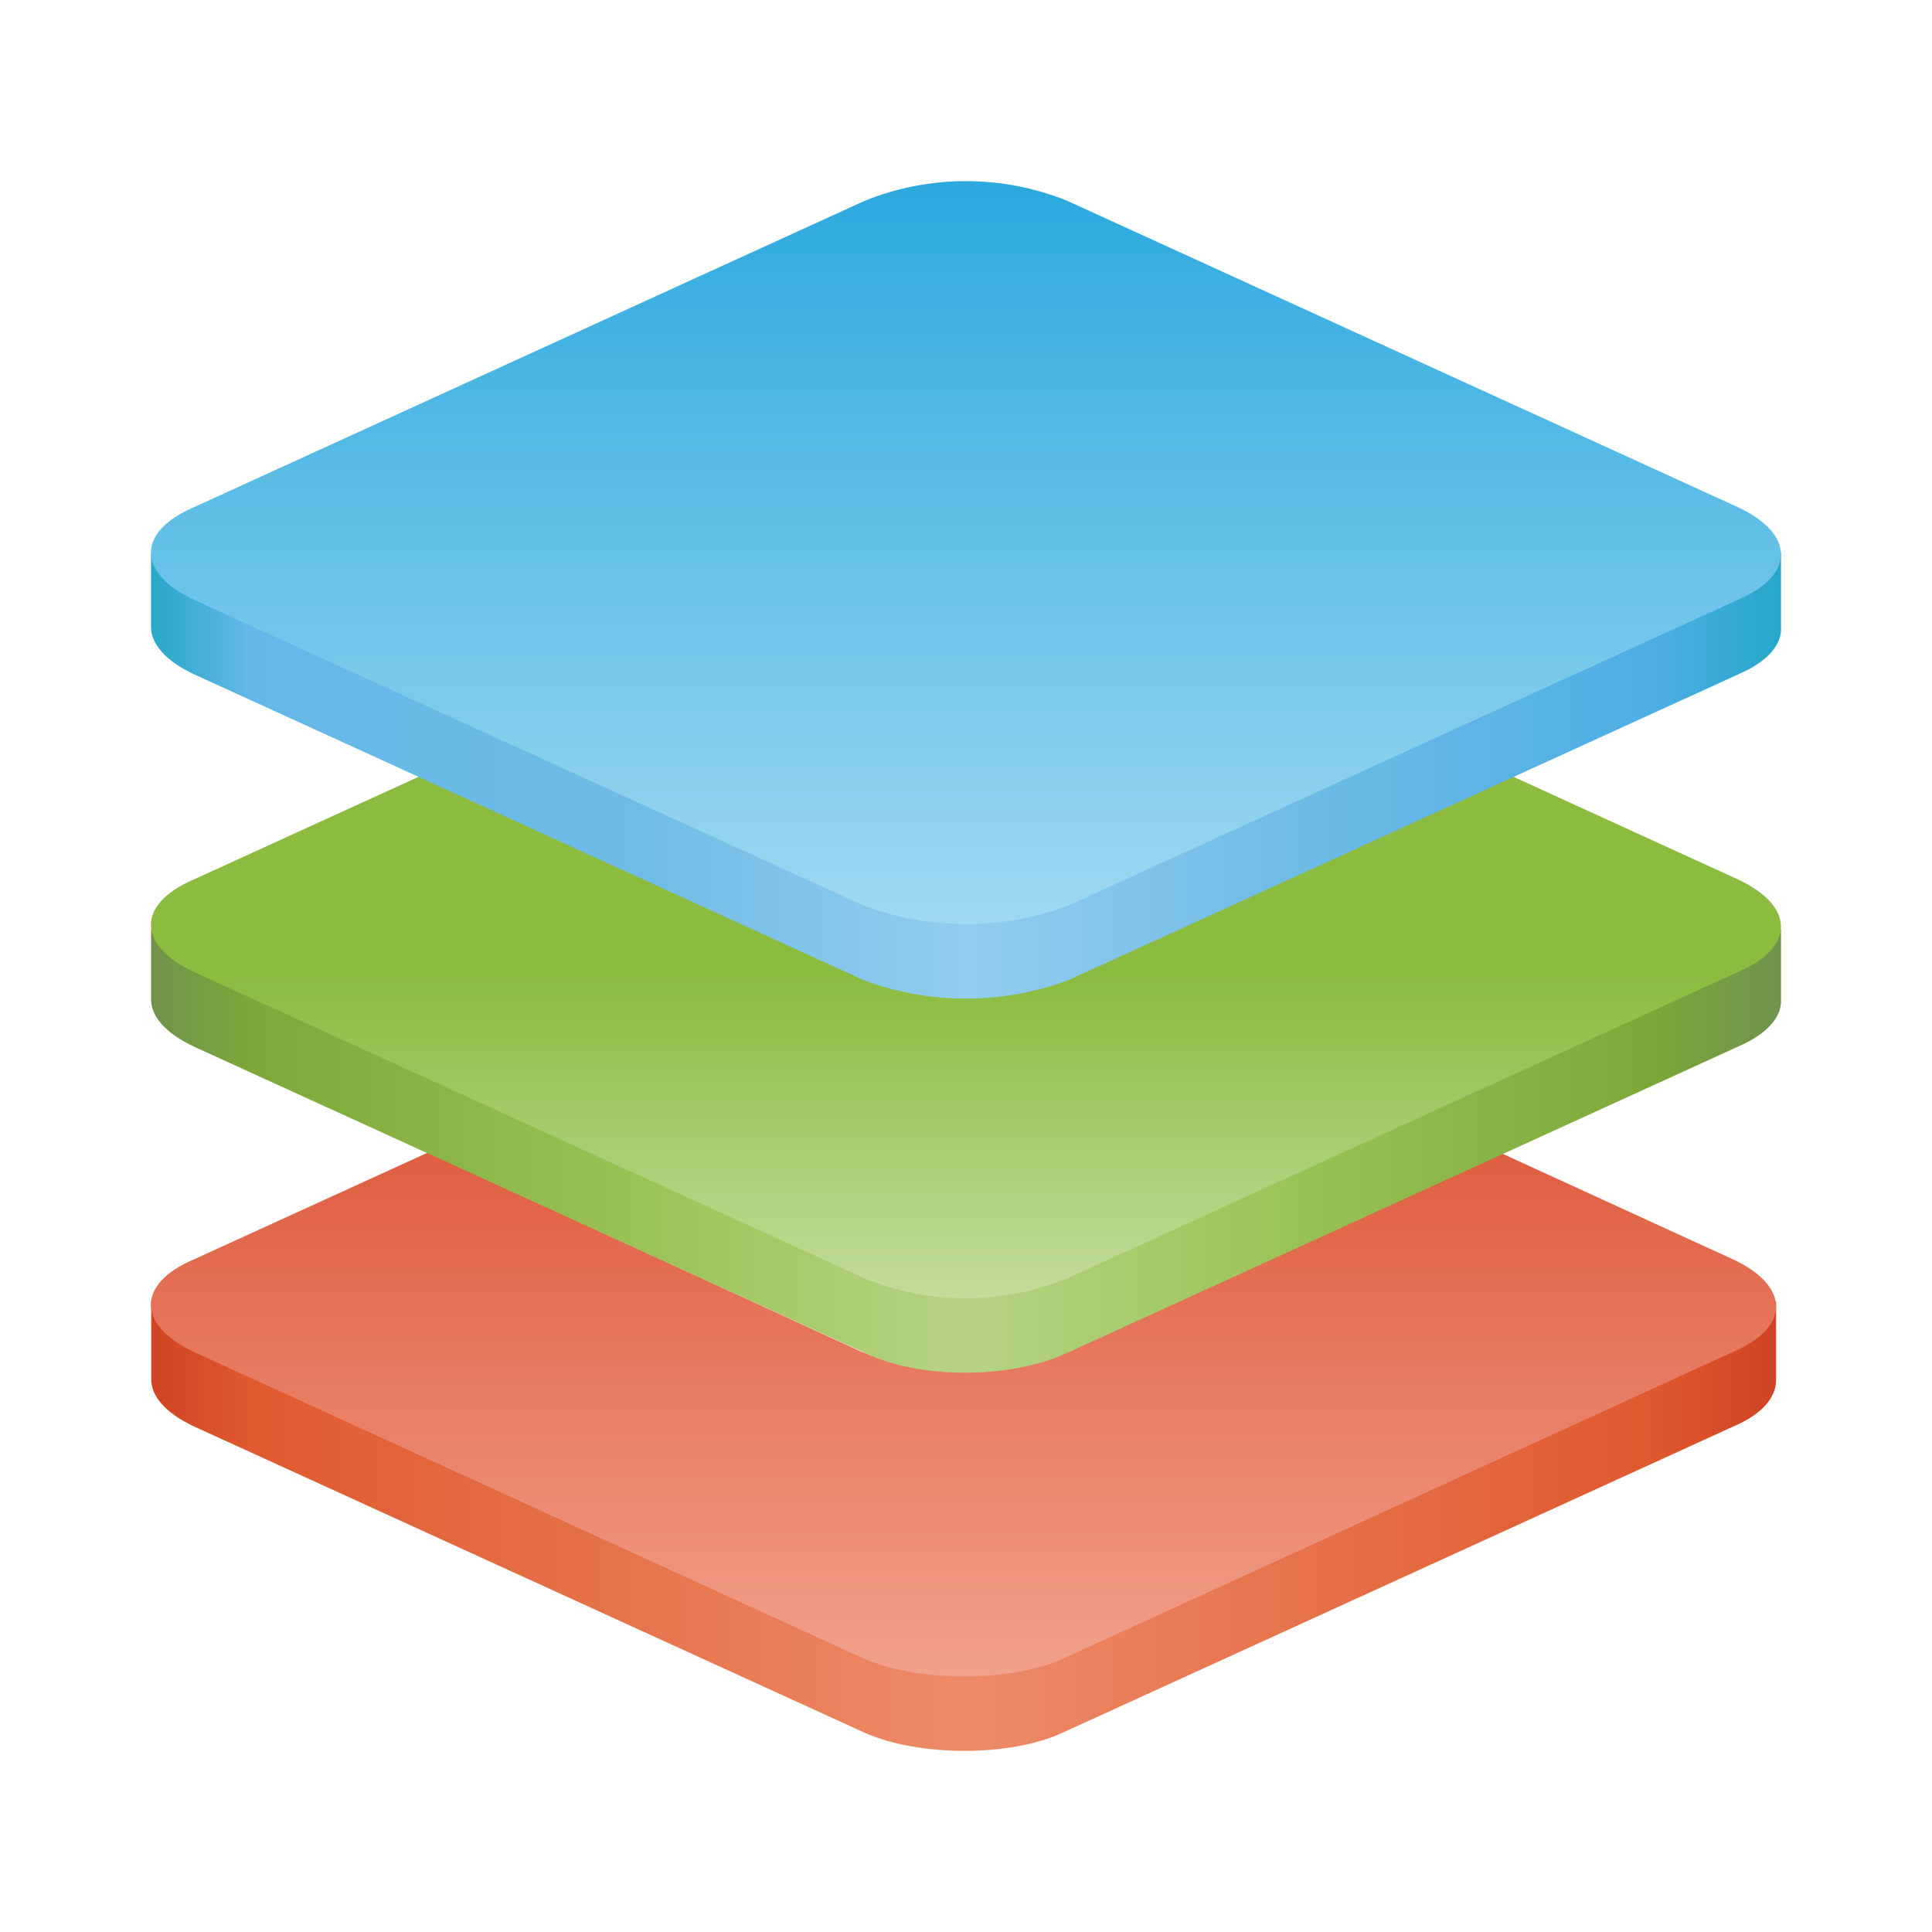
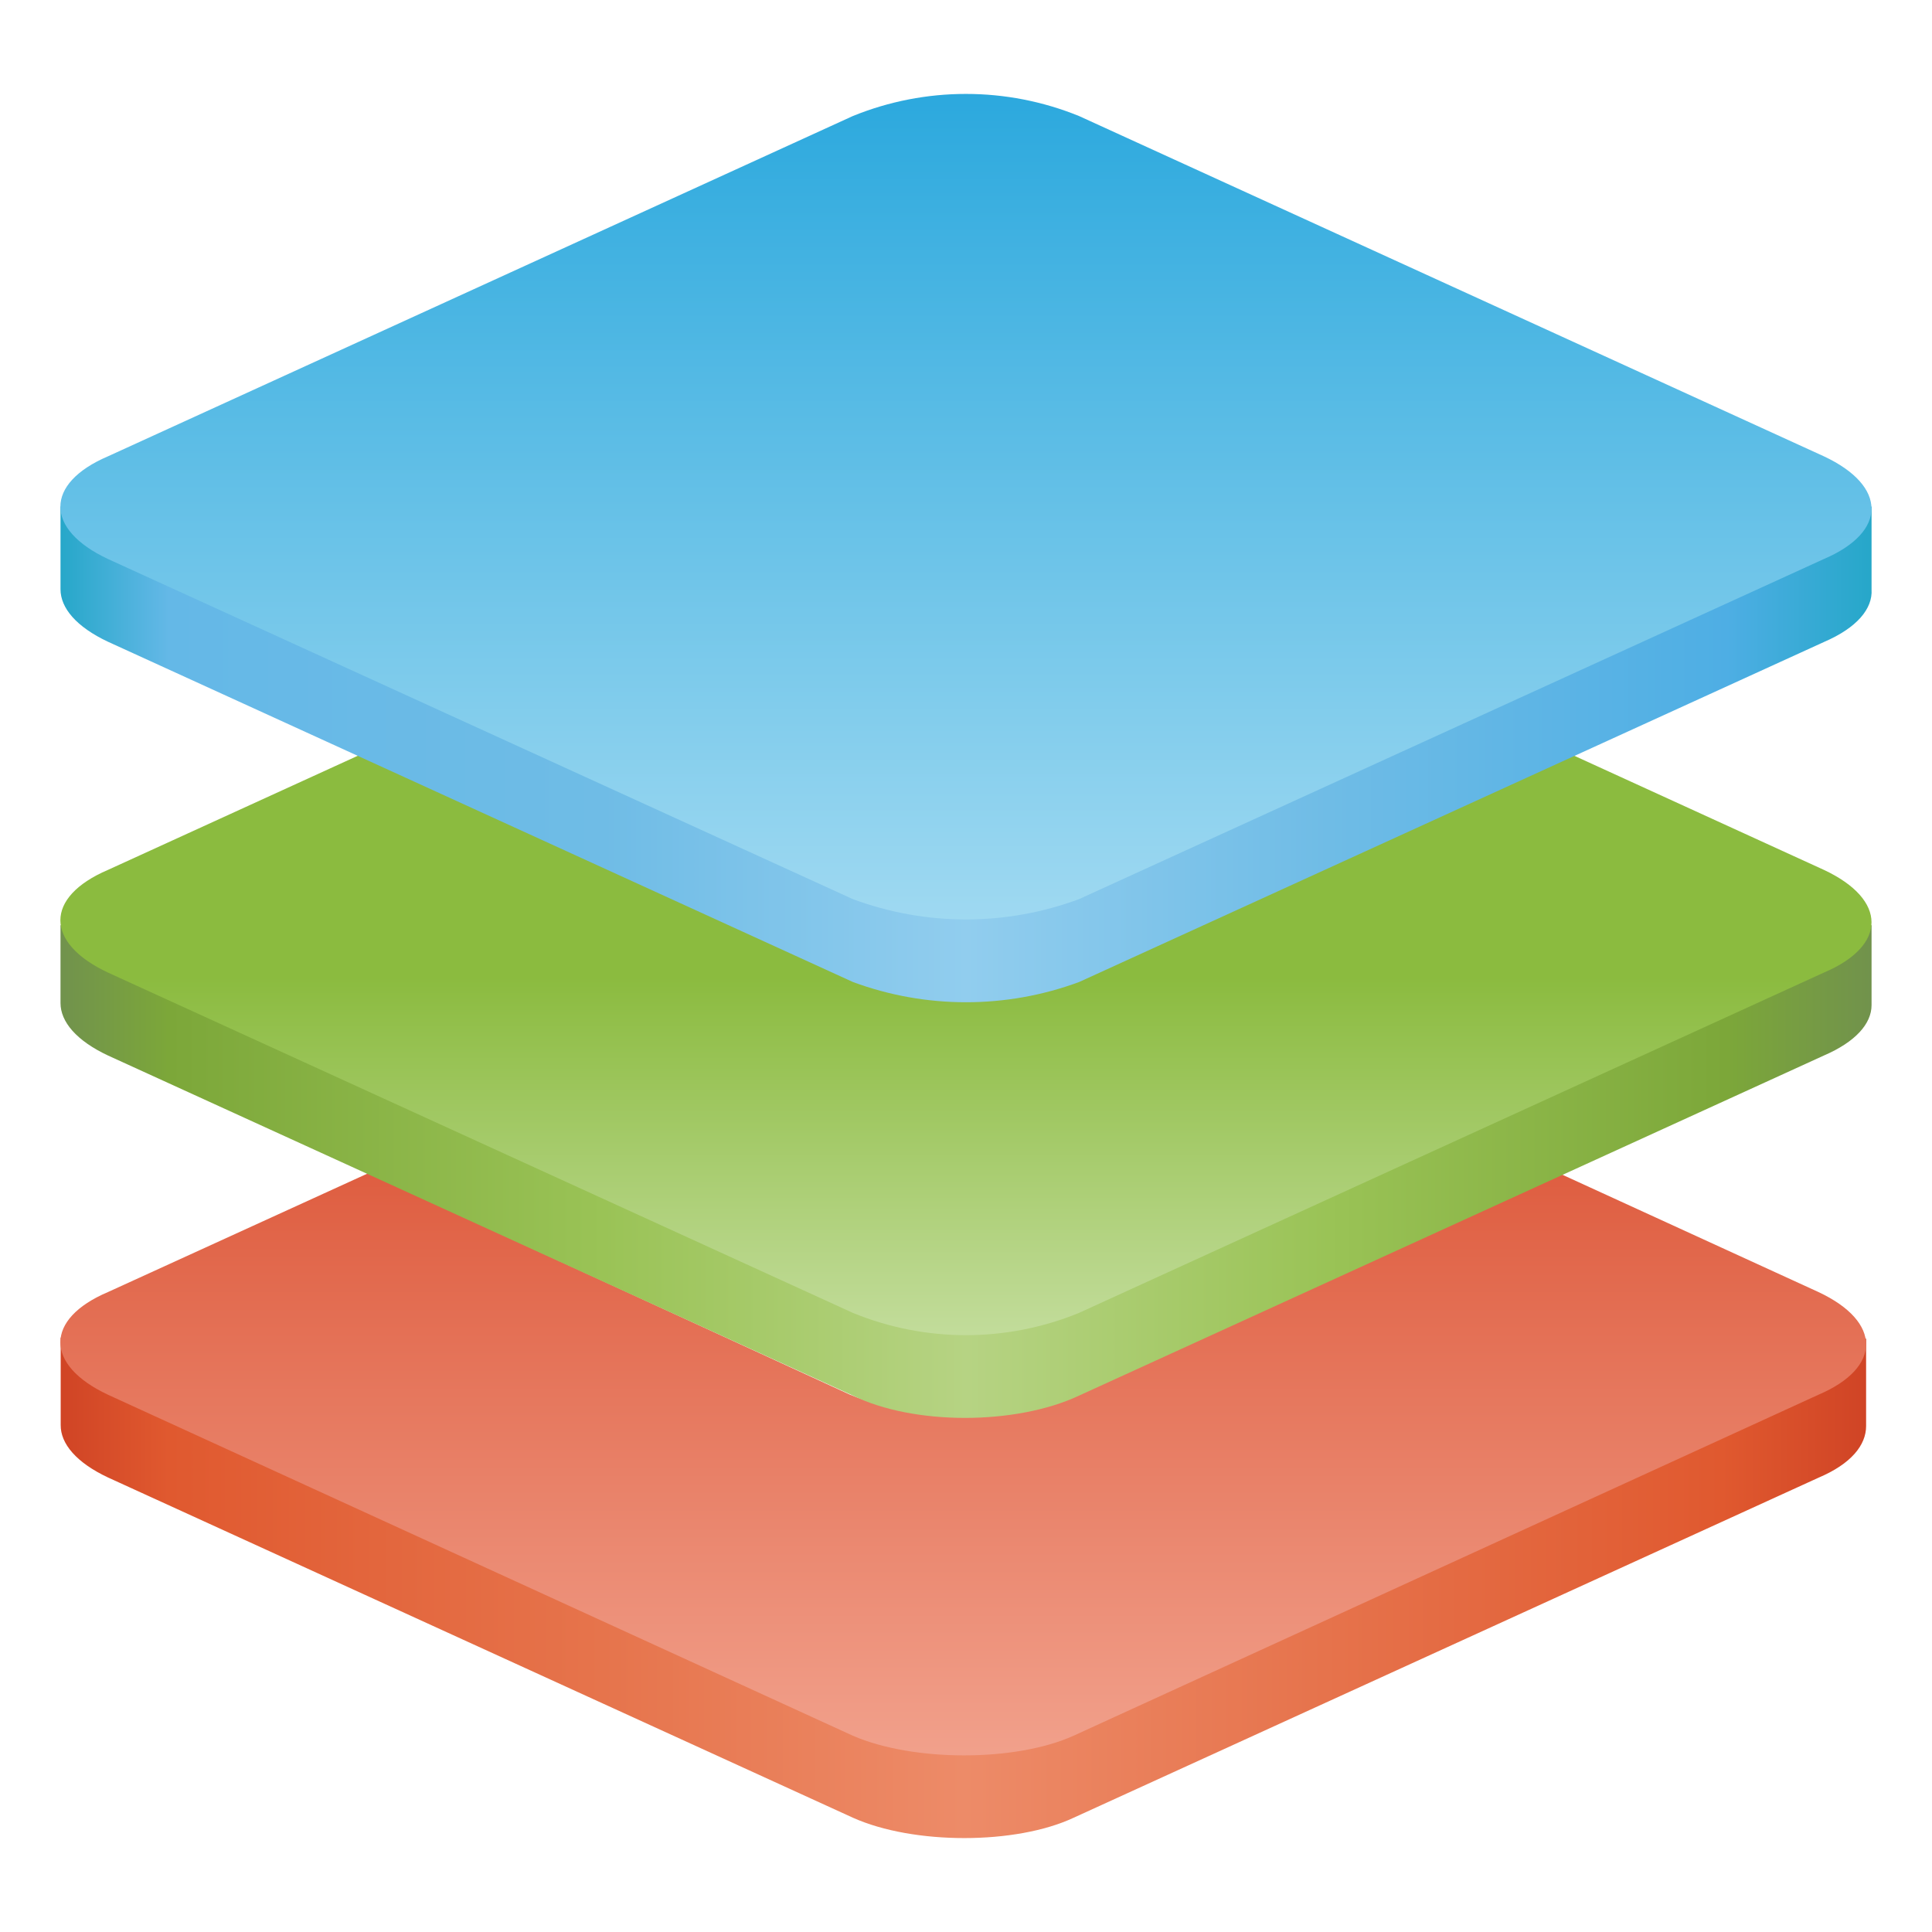
- <svg xmlns="http://www.w3.org/2000/svg" xmlns:xlink="http://www.w3.org/1999/xlink" height="128px" viewBox="0 0 128 128" width="128px" version="1.1" id="svg64">
+ <svg xmlns="http://www.w3.org/2000/svg" xmlns:xlink="http://www.w3.org/1999/xlink" height="64" viewBox="0 0 64 64" width="64" version="1.1" id="svg64">
  <defs id="defs68">
    <linearGradient id="linearGradient2851" gradientUnits="userSpaceOnUse">
      <stop offset="0" stop-color="#ec666d" id="stop2847" style="stop-color:#dcdcdc;stop-opacity:1;" />
      <stop offset="1" stop-color="#e01b24" id="stop2849" style="stop-color:#afafaf;stop-opacity:1;" />
    </linearGradient>
    <linearGradient id="linear-gradient-6" x1="64" y1="53.8" x2="64" y2="117.34" gradientTransform="matrix(1.048429,0,0,-1.043156,-3.0975,132.8444)" gradientUnits="userSpaceOnUse">
      <stop offset="0" stop-color="#c3e8f7" id="stop26" />
      <stop offset="1" stop-color="#28a7dd" id="stop27-3" />
    </linearGradient>
    <linearGradient id="linear-gradient-5" x1="12.5" y1="42.48" x2="115.5" y2="42.48" gradientUnits="userSpaceOnUse" gradientTransform="matrix(1.048429,0,0,1.043156,-3.0975,-2.765888)">
      <stop offset="0" stop-color="#26a7c9" id="stop19" />
      <stop offset="0.06" stop-color="#64b8e7" id="stop20-6" />
      <stop offset="0.3" stop-color="#84c6ea" id="stop21" style="stop-color:#6fbce6;stop-opacity:1;" />
      <stop offset="0.5" stop-color="#a1d4f0" id="stop22-7" style="stop-color:#91cdee;stop-opacity:1;" />
      <stop offset="0.7" stop-color="#84c6ea" id="stop23" style="stop-color:#6fbce6;stop-opacity:1;" />
      <stop offset="0.92" stop-color="#64b8e7" id="stop24" style="stop-color:#4eaee4;stop-opacity:1;" />
      <stop offset="1" stop-color="#26a7c9" id="stop25-5" />
    </linearGradient>
    <linearGradient id="linear-gradient-4" x1="64" y1="34.56" x2="64" y2="81.25" gradientTransform="matrix(1.048429,0,0,-1.043156,-3.0975,132.8444)" gradientUnits="userSpaceOnUse">
      <stop offset="0" stop-color="#deedc9" id="stop17-3" />
      <stop offset="0.66" stop-color="#8bbb3f" id="stop18" />
    </linearGradient>
    <linearGradient id="linear-gradient-3" x1="12.5" y1="73.22" x2="115.5" y2="73.22" gradientUnits="userSpaceOnUse" gradientTransform="matrix(1.048429,0,0,1.043156,-3.0975,-2.765888)">
      <stop offset="0" stop-color="#71924d" id="stop10-5" />
      <stop offset="0.06" stop-color="#8bbc40" id="stop11" style="stop-color:#7ca739;stop-opacity:1;" />
      <stop offset="0.3" stop-color="#a4c967" id="stop12-6" style="stop-color:#9ac356;stop-opacity:1;" />
      <stop offset="0.5" stop-color="#bed891" id="stop13" style="stop-color:#b6d383;stop-opacity:1;" />
      <stop offset="0.7" stop-color="#a4c967" id="stop14" style="stop-color:#9ac356;stop-opacity:1;" />
      <stop offset="0.92" stop-color="#8bbc40" id="stop15-2" style="stop-color:#7ca739;stop-opacity:1;" />
      <stop offset="1" stop-color="#71924c" id="stop16" />
    </linearGradient>
    <linearGradient id="linear-gradient-2" x1="63.84" y1="3.61" x2="63.84" y2="74.61" gradientTransform="matrix(1.048429,0,0,-1.043156,-3.0975,132.8444)" gradientUnits="userSpaceOnUse">
      <stop offset="0" stop-color="#fbc3b2" id="stop8-9" />
      <stop offset="0.88" stop-color="#d84626" id="stop9" />
    </linearGradient>
    <linearGradient id="linear-gradient" x1="12.5" y1="97.21" x2="115.19" y2="97.21" gradientUnits="userSpaceOnUse" gradientTransform="matrix(1.048429,0,0,1.043156,-3.0975,-2.765888)">
      <stop offset="0" stop-color="#d84627" id="stop1" style="stop-color:#d04425;stop-opacity:1;" />
      <stop offset="0.06" stop-color="#e2653e" id="stop2-1" style="stop-color:#e0592f;stop-opacity:1;" />
      <stop offset="0.3" stop-color="#e87e5a" id="stop3" style="stop-color:#e6744c;stop-opacity:1;" />
      <stop offset="0.5" stop-color="#ef9778" id="stop4-2" style="stop-color:#ed8b68;stop-opacity:1;" />
      <stop offset="0.7" stop-color="#e87e5a" id="stop5" style="stop-color:#e6734c;stop-opacity:1;" />
      <stop offset="0.92" stop-color="#e2653e" id="stop6-7" style="stop-color:#e0592f;stop-opacity:1;" />
      <stop offset="1" stop-color="#d84627" id="stop7" style="stop-color:#d04425;stop-opacity:1;" />
    </linearGradient>
  </defs>
  <linearGradient id="a" gradientUnits="userSpaceOnUse" x1="12" x2="116" y1="66.001" y2="66.001" gradientTransform="matrix(0.9998873,0,0,1,0.00135204,0)">
    <stop offset="0" stop-color="#c01c28" id="stop2" style="stop-color:#a1a1a1;stop-opacity:1;" />
    <stop offset="0.036" stop-color="#961720" id="stop4" style="stop-color:#8a8a8a;stop-opacity:1;" />
    <stop offset="0.521" stop-color="#a81922" id="stop6" style="stop-color:#939393;stop-opacity:1;" />
    <stop offset="0.746" stop-color="#c01c28" id="stop8" style="stop-color:#a0a0a0;stop-opacity:1;" />
    <stop offset="0.895" stop-color="#e02432" id="stop10" style="stop-color:#b4b4b4;stop-opacity:1;" />
    <stop offset="1" stop-color="#c01c28" id="stop12" style="stop-color:#a1a1a1;stop-opacity:1;" />
  </linearGradient>
  <radialGradient id="b" cx="67.984" cy="103.531" gradientTransform="matrix(3.373194,4.5e-7,-4.0995381e-7,3.085156,-217.3232,-237.1055)" gradientUnits="userSpaceOnUse" r="11.784">
    <stop offset="0" stop-color="#e8434a" id="stop15" style="stop-color:#c7c7c7;stop-opacity:1;" />
    <stop offset="1" stop-color="#c01720" stop-opacity="0.988" id="stop17" style="stop-color:#9d9d9d;stop-opacity:0.988;" />
  </radialGradient>
  <radialGradient id="c" cx="119.526" cy="111.188" gradientTransform="matrix(3.054599,4e-7,-3.7995719e-7,2.793766,-249.1172,-217.7102)" gradientUnits="userSpaceOnUse" r="11.784">
    <stop offset="0" stop-color="#e8434a" id="stop20" style="stop-color:#c7c7c7;stop-opacity:1;" />
    <stop offset="1" stop-color="#730e13" stop-opacity="0.988" id="stop22" style="stop-color:#737373;stop-opacity:0.988;" />
  </radialGradient>
  <linearGradient id="d" gradientUnits="userSpaceOnUse">
    <stop offset="0" stop-color="#ec666d" id="stop25" style="stop-color:#dbdbdb;stop-opacity:1;" />
    <stop offset="1" stop-color="#e01b24" id="stop27" style="stop-color:#b0b0b0;stop-opacity:1;" />
  </linearGradient>
  <radialGradient id="e" cx="110.568" cy="186.673" gradientTransform="matrix(3.886121,0,0,2.259255,-318.7198,-408.4917)" r="11.3" xlink:href="#d" />
  <radialGradient id="f" cx="17.693" cy="185.886" gradientTransform="matrix(6.22075,0,0,4.238395,-92.37005,-775.5236)" r="11.301" xlink:href="#linearGradient2851" />
  <linearGradient id="g" gradientUnits="userSpaceOnUse">
    <stop offset="0" stop-color="#ffffff" id="stop32" />
    <stop offset="1" stop-color="#bebebe" id="stop34" />
  </linearGradient>
  <radialGradient id="h" cx="36" cy="36.4" r="9.6" xlink:href="#g" />
  <radialGradient id="i" cx="36" cy="86.4" r="9.6" xlink:href="#g" />
  <radialGradient id="j" cx="92" cy="36.4" r="9.6" xlink:href="#g" />
  <radialGradient id="k" cx="92" cy="86.4" r="9.6" xlink:href="#g" />
  <radialGradient id="l" cx="64" cy="62.4" r="9.6" xlink:href="#g" />
-   <path class="cls-1" d="m 117.671,86.215 v 5.216 0 c 0,1.137 -0.891,2.253 -2.831,3.077 L 70.418,114.787 c -3.449,1.617 -9.551,1.617 -13.158,0 L 12.839,94.498 c -1.887,-0.887 -2.831,-2.013 -2.82,-3.129 v 0 -5.216 l 5.326,1.043 13.011,-5.904 28.727,13.206 c 3.785,1.773 9.887,1.773 13.493,0 L 99.376,81.292 112.345,87.248 Z" id="path27" style="fill:url(#linear-gradient);stroke-width:1.046;stroke:none" />
-   <path class="cls-2" d="M 57.25,109.895 12.839,89.564 c -3.785,-1.773 -3.785,-4.517 0,-6.123 L 28.355,76.357 57.093,89.564 a 17.76,17.671 0 0 0 13.483,0 l 28.79,-13.206 15.464,7.083 c 3.785,1.773 3.785,4.506 0,6.123 L 70.418,109.895 c -3.46,1.565 -9.562,1.565 -13.168,0 z" id="path28" style="fill:url(#linear-gradient-2);stroke-width:1.046;stroke:none" />
-   <path class="cls-3" d="m 117.996,61.566 v 4.767 c 0,1.106 -0.954,2.191 -2.841,3.004 L 70.743,89.616 c -3.774,1.773 -9.876,1.773 -13.483,0 L 12.839,69.337 c -1.887,-0.887 -2.831,-2.013 -2.831,-3.129 v -4.642 l 4.98,0.657 12.98,-5.936 23.558,10.755 12.476,1.638 12.466,-1.638 23.558,-10.755 12.99,5.936 z" id="path29" style="fill:url(#linear-gradient-3);stroke-width:1.046;stroke:none" />
-   <path class="cls-4" d="M 57.25,84.682 12.839,64.392 c -3.785,-1.773 -3.785,-4.506 0,-6.123 l 15.139,-6.916 29.272,13.363 a 17.697,17.608 0 0 0 13.493,0 l 29.283,-13.363 15.129,6.916 c 3.785,1.773 3.785,4.517 0,6.123 L 70.743,84.682 a 17.697,17.608 0 0 1 -13.493,0 z" id="path30" style="fill:url(#linear-gradient-4);stroke-width:1.046;stroke:none" />
-   <path class="cls-5" d="m 117.996,36.603 v 4.945 c 0.073,1.147 -0.87,2.285 -2.831,3.129 L 70.743,64.956 a 19.364,19.267 0 0 1 -13.483,0 L 12.839,44.666 c -1.887,-0.887 -2.831,-2.013 -2.831,-3.129 v -4.934 h 7.077 L 57.261,18.264 a 17.666,17.577 0 0 1 13.483,0 l 40.176,18.339 z" id="path31" style="fill:url(#linear-gradient-5);stroke-width:1.046;stroke:none" />
-   <path class="cls-6" d="M 57.25,60.011 12.839,39.732 c -3.785,-1.773 -3.785,-4.506 0,-6.123 L 57.25,13.32 a 17.823,17.734 0 0 1 13.493,0 l 44.411,20.289 c 3.785,1.773 3.785,4.506 0,6.123 L 70.743,60.011 a 19.281,19.184 0 0 1 -13.493,0 z" id="path32" style="fill:url(#linear-gradient-6);stroke-width:1.046;stroke:none" />
+   <g id="g1" transform="matrix(0.5555555,0,0,0.5555555,-3.555554,-3.555554)">
+     <path class="cls-1" d="m 117.671,86.215 v 5.216 0 c 0,1.137 -0.891,2.253 -2.831,3.077 L 70.418,114.787 c -3.449,1.617 -9.551,1.617 -13.158,0 L 12.839,94.498 c -1.887,-0.887 -2.831,-2.013 -2.82,-3.129 v 0 -5.216 l 5.326,1.043 13.011,-5.904 28.727,13.206 c 3.785,1.773 9.887,1.773 13.493,0 L 99.376,81.292 112.345,87.248 Z" id="path27" style="fill:url(#linear-gradient);stroke:none;stroke-width:1.046" />
+     <path class="cls-2" d="M 57.25,109.895 12.839,89.564 c -3.785,-1.773 -3.785,-4.517 0,-6.123 L 28.355,76.357 57.093,89.564 a 17.76,17.671 0 0 0 13.483,0 l 28.79,-13.206 15.464,7.083 c 3.785,1.773 3.785,4.506 0,6.123 L 70.418,109.895 c -3.46,1.565 -9.562,1.565 -13.168,0 z" id="path28" style="fill:url(#linear-gradient-2);stroke:none;stroke-width:1.046" />
+     <path class="cls-3" d="m 117.996,61.566 v 4.767 c 0,1.106 -0.954,2.191 -2.841,3.004 L 70.743,89.616 c -3.774,1.773 -9.876,1.773 -13.483,0 L 12.839,69.337 c -1.887,-0.887 -2.831,-2.013 -2.831,-3.129 v -4.642 l 4.98,0.657 12.98,-5.936 23.558,10.755 12.476,1.638 12.466,-1.638 23.558,-10.755 12.99,5.936 z" id="path29" style="fill:url(#linear-gradient-3);stroke:none;stroke-width:1.046" />
+     <path class="cls-4" d="M 57.25,84.682 12.839,64.392 c -3.785,-1.773 -3.785,-4.506 0,-6.123 l 15.139,-6.916 29.272,13.363 a 17.697,17.608 0 0 0 13.493,0 l 29.283,-13.363 15.129,6.916 c 3.785,1.773 3.785,4.517 0,6.123 L 70.743,84.682 a 17.697,17.608 0 0 1 -13.493,0 z" id="path30" style="fill:url(#linear-gradient-4);stroke:none;stroke-width:1.046" />
+     <path class="cls-5" d="m 117.996,36.603 v 4.945 c 0.073,1.147 -0.87,2.285 -2.831,3.129 L 70.743,64.956 a 19.364,19.267 0 0 1 -13.483,0 L 12.839,44.666 c -1.887,-0.887 -2.831,-2.013 -2.831,-3.129 v -4.934 h 7.077 L 57.261,18.264 a 17.666,17.577 0 0 1 13.483,0 l 40.176,18.339 z" id="path31" style="fill:url(#linear-gradient-5);stroke:none;stroke-width:1.046" />
+     <path class="cls-6" d="M 57.25,60.011 12.839,39.732 c -3.785,-1.773 -3.785,-4.506 0,-6.123 L 57.25,13.32 a 17.823,17.734 0 0 1 13.493,0 l 44.411,20.289 c 3.785,1.773 3.785,4.506 0,6.123 L 70.743,60.011 a 19.281,19.184 0 0 1 -13.493,0 z" id="path32" style="fill:url(#linear-gradient-6);stroke:none;stroke-width:1.046" />
+   </g>
</svg>
